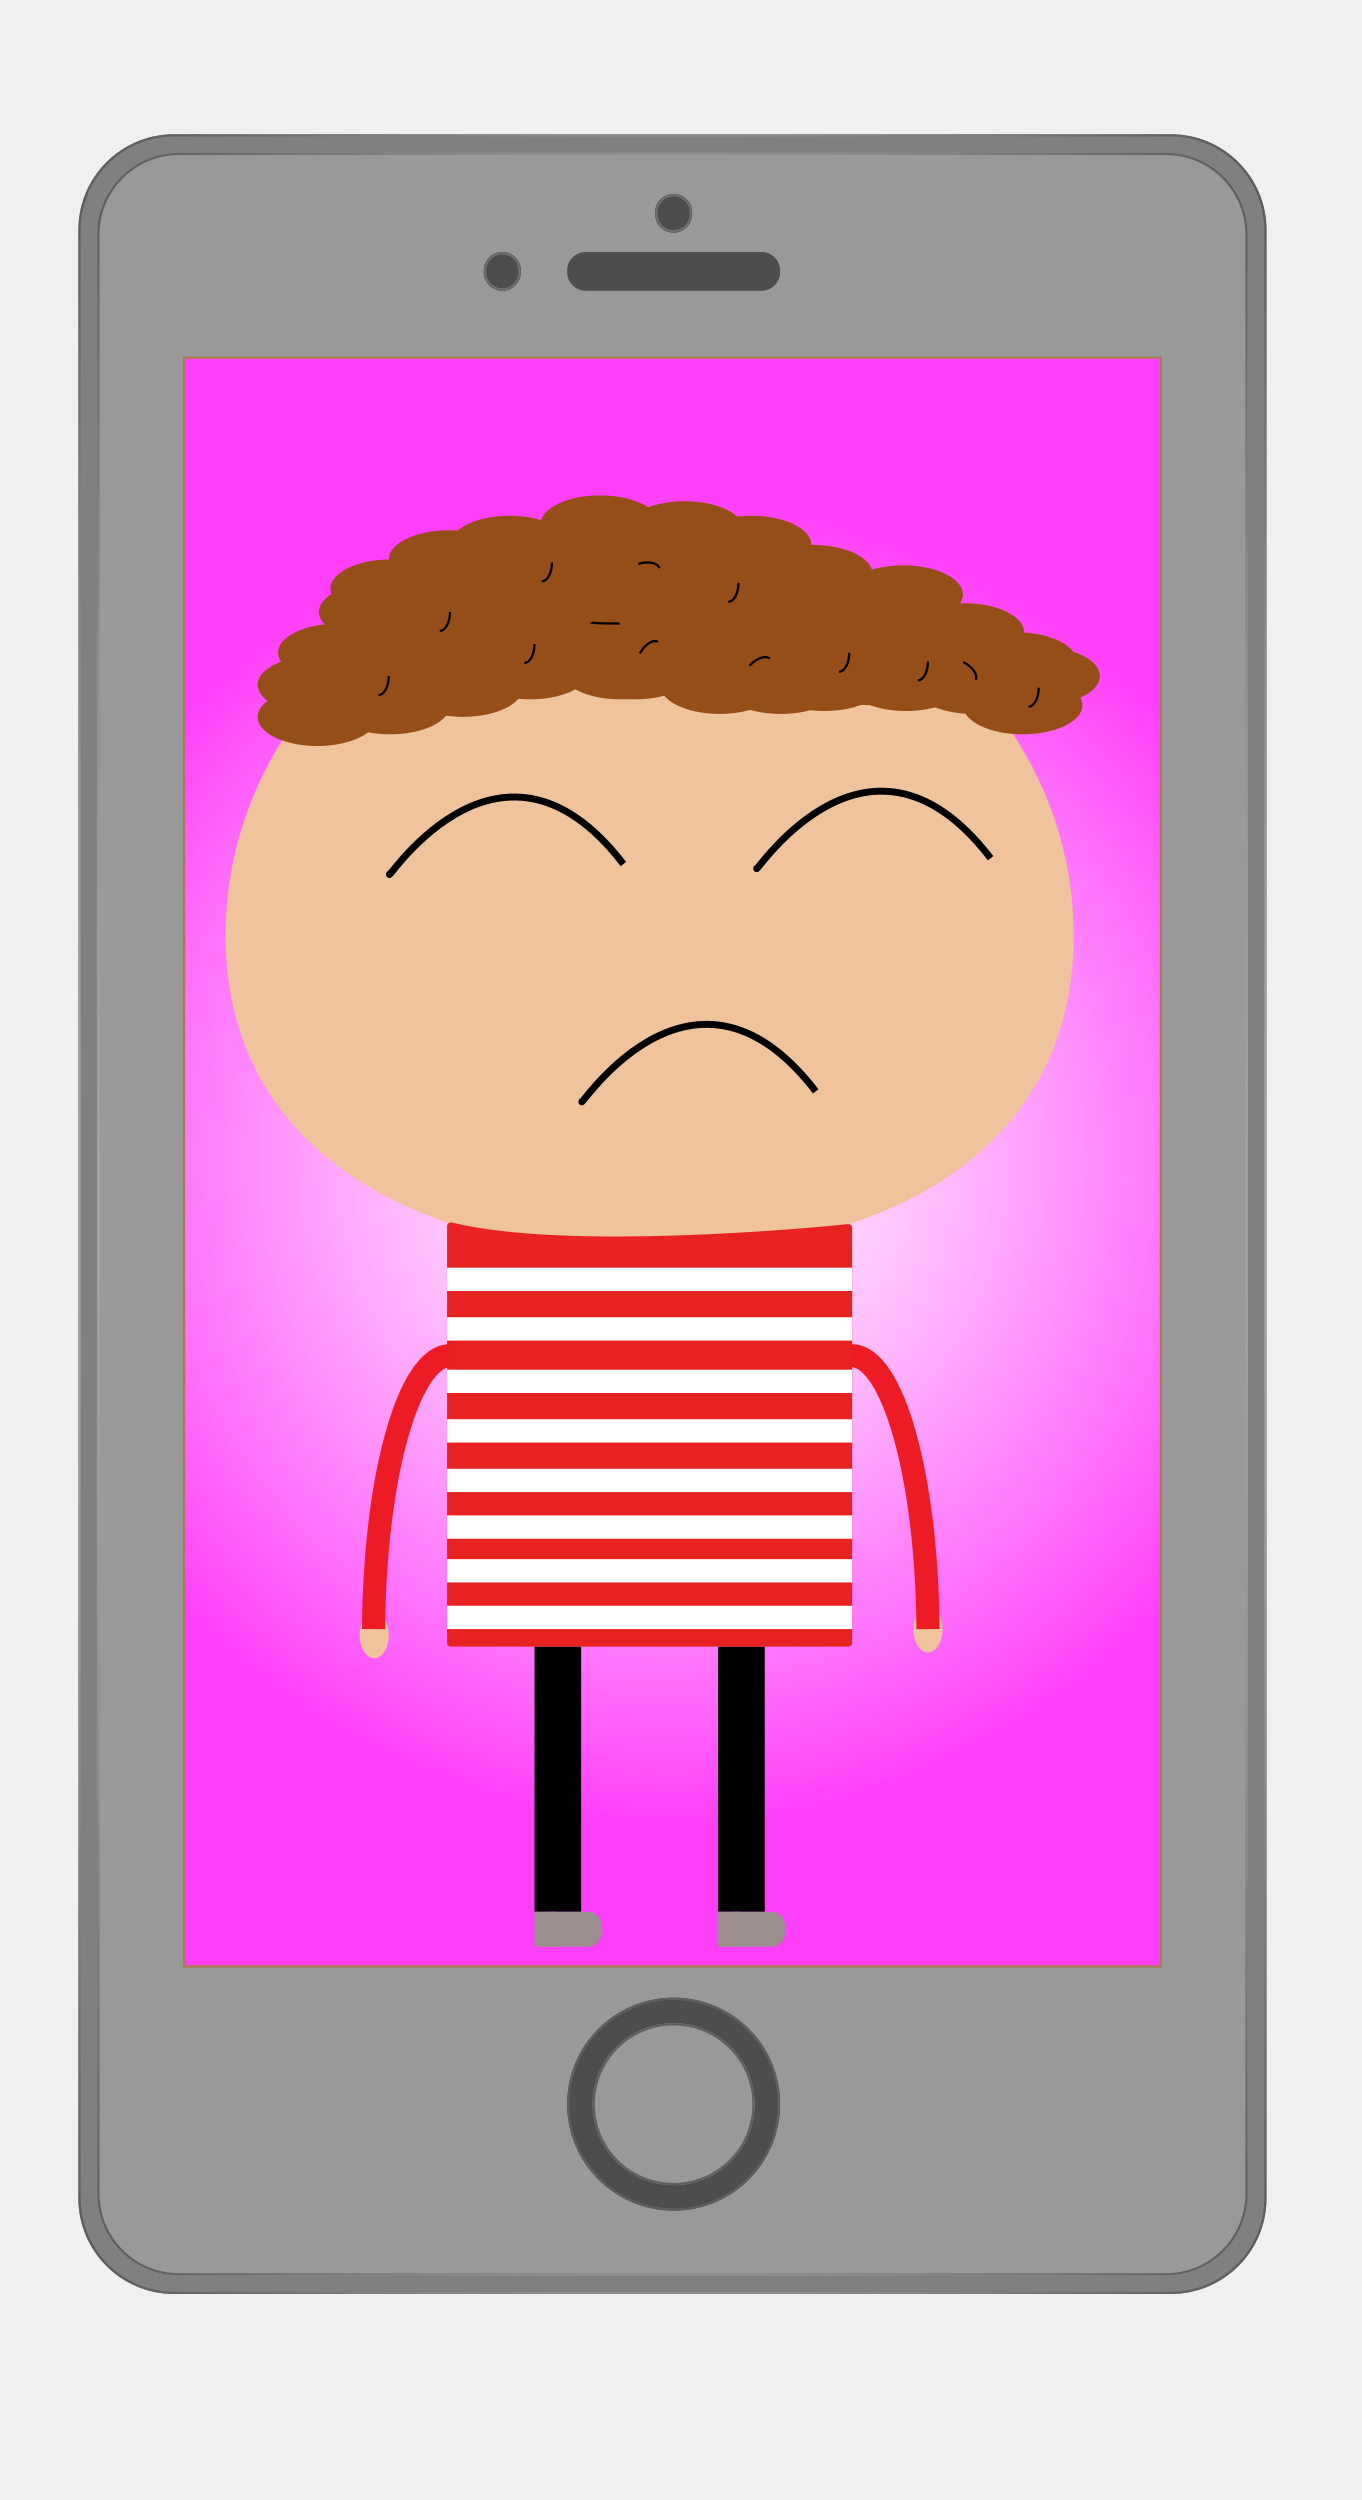
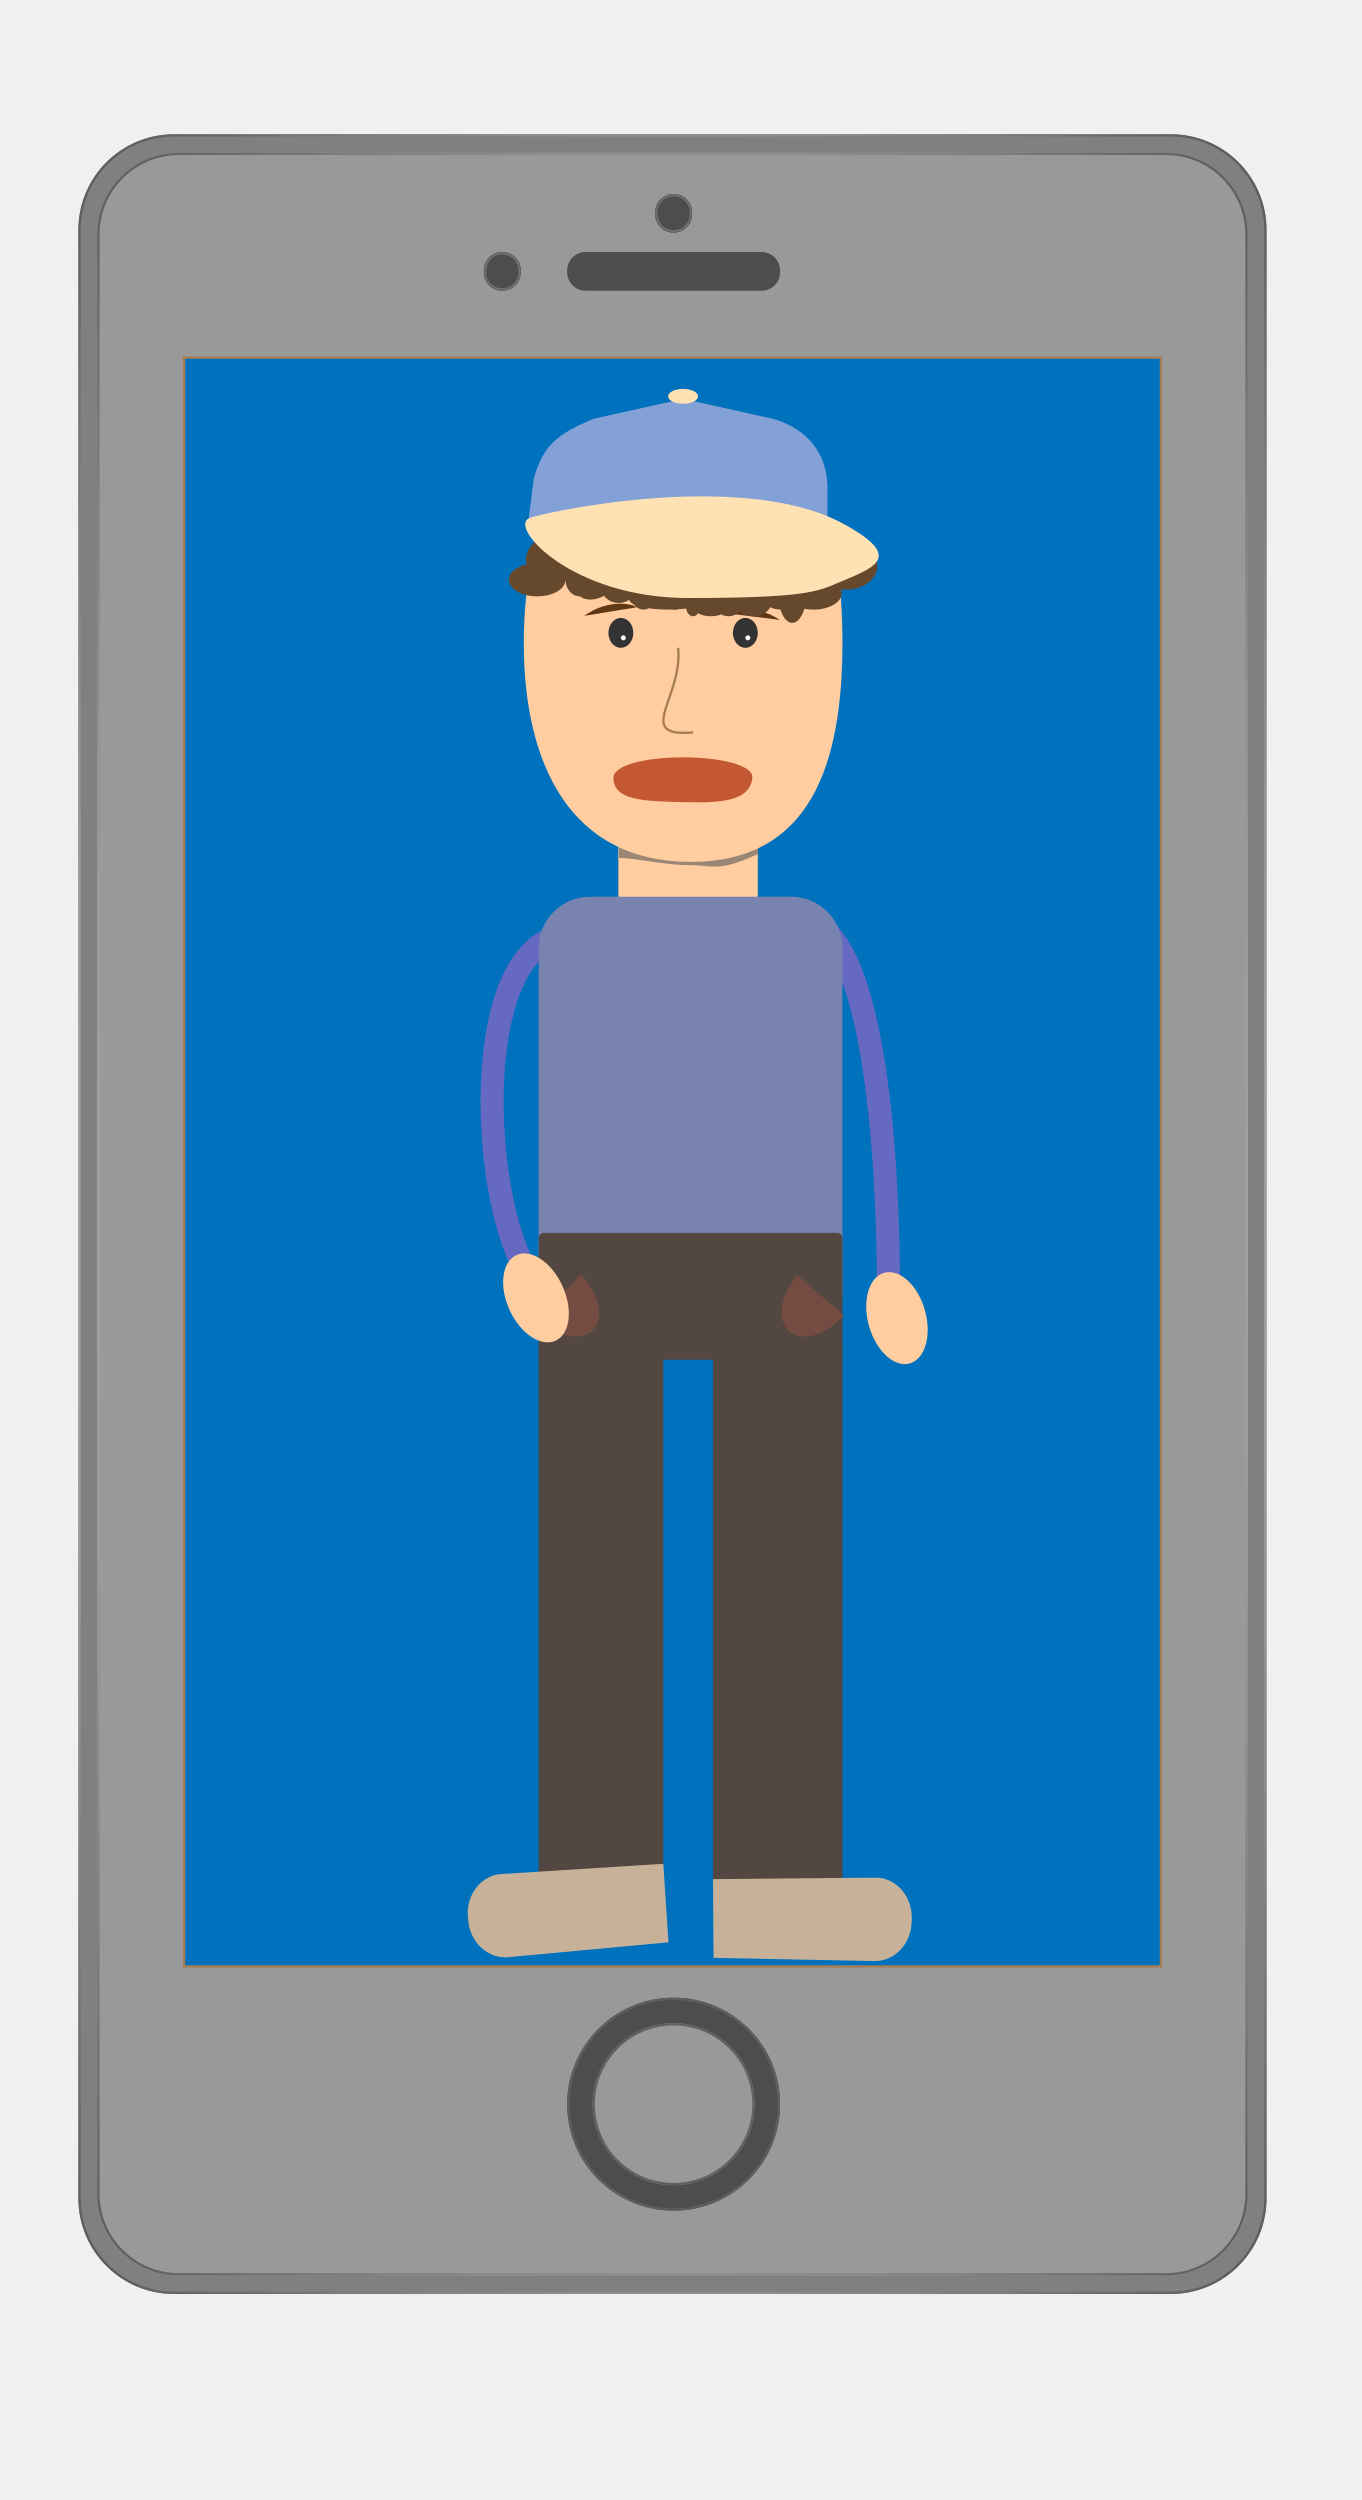
<svg xmlns="http://www.w3.org/2000/svg" xmlns:xlink="http://www.w3.org/1999/xlink" width="588" height="1080" viewBox="0 0 588 1080">
  <defs>
-     <style>.cls-1{fill:gray;}.cls-2{fill:url(#radial-gradient);}.cls-3{fill:#999;}.cls-4{fill:url(#radial-gradient-2);}.cls-5{fill:#4d4d4d;}.cls-6{fill:url(#radial-gradient-3);}.cls-7{fill:url(#radial-gradient-4);}.cls-8{fill:url(#radial-gradient-5);}.cls-9{fill:url(#radial-gradient-6);}.cls-10,.cls-16,.cls-17,.cls-19{fill:none;}.cls-11{stroke:#a67c52;fill:url(#radial-gradient-7);}.cls-11,.cls-16,.cls-17,.cls-19{stroke-miterlimit:10;}.cls-12{fill:#efc39c;}.cls-13{fill:#9b8f8f;}.cls-14{fill:#e82121;}.cls-15{fill:#fff;}.cls-16{stroke:#ed1c24;stroke-width:10px;}.cls-17,.cls-19{stroke:#000;}.cls-17{stroke-width:3px;}.cls-18{fill:#964e18;}</style>
+     <style>.cls-1{fill:gray;}.cls-2{fill:url(#radial-gradient);}.cls-3{fill:#999;}.cls-4{fill:url(#radial-gradient-2);}.cls-5{fill:#4d4d4d;}.cls-6{fill:url(#radial-gradient-3);}.cls-7{fill:url(#radial-gradient-4);}.cls-8{fill:url(#radial-gradient-5);}.cls-9{fill:url(#radial-gradient-6);}.cls-10{font-size:27.74px;font-family:MyriadPro-Regular, Myriad Pro;}.cls-10,.cls-16,.cls-23{fill:none;}.cls-11{letter-spacing:-0.014em;}.cls-12{fill:#0071bc;}.cls-12,.cls-16{stroke:#a67c52;}.cls-12,.cls-16,.cls-23{stroke-miterlimit:10;}.cls-13{fill:#ffcd9f;}.cls-14{fill:#998675;}.cls-15{fill:#c45833;}.cls-17{fill:#333;}.cls-18{fill:#fff;}.cls-19{fill:#603813;}.cls-20{fill:#66482d;}.cls-21{fill:#83a1d6;}.cls-22{fill:#ffe2b4;}.cls-23{stroke:#6569c2;stroke-width:10px;}.cls-24{fill:#7883b0;}.cls-25{fill:#534741;}.cls-26{fill:#754c42;}.cls-27{fill:#c7b299;}</style>
    <radialGradient id="radial-gradient" cx="290.5" cy="524.5" r="376.485" gradientTransform="translate(0 -314.1382) scale(1 1.5989)" gradientUnits="userSpaceOnUse">
      <stop offset="0" stop-color="#fff" />
      <stop offset="0.247" stop-color="#f8f8f8" />
      <stop offset="0.425" stop-color="#d8d8d8" />
      <stop offset="0.813" stop-color="#858585" />
      <stop offset="0.999" stop-color="#5c5c5c" />
    </radialGradient>
    <radialGradient id="radial-gradient-2" r="368.764" gradientTransform="translate(0 -326.7223) scale(1 1.6229)" xlink:href="#radial-gradient" />
    <radialGradient id="radial-gradient-3" cx="291" cy="909" r="46" gradientTransform="matrix(1, 0, 0, 1, 0, 0)" xlink:href="#radial-gradient" />
    <radialGradient id="radial-gradient-4" cx="217" cy="117.235" r="8.184" gradientTransform="translate(0 -5.3471) scale(1 1.0456)" xlink:href="#radial-gradient" />
    <radialGradient id="radial-gradient-5" cx="291" cy="92.14" r="8.184" gradientTransform="translate(0 -4.2025) scale(1 1.0456)" xlink:href="#radial-gradient" />
    <radialGradient id="radial-gradient-6" cx="291" cy="909" r="35" gradientTransform="matrix(1, 0, 0, 1, 0, 0)" xlink:href="#radial-gradient" />
-     <radialGradient id="radial-gradient-7" cx="290.5" cy="502" r="287.469" gradientUnits="userSpaceOnUse">
-       <stop offset="0" stop-color="#fff" />
-       <stop offset="0.138" stop-color="#ffebfe" />
-       <stop offset="0.418" stop-color="#ffb9fd" />
-       <stop offset="0.814" stop-color="#ff68fb" />
-       <stop offset="1" stop-color="#ff3ffa" />
-     </radialGradient>
  </defs>
  <g id="iphonebund">
    <rect class="cls-1" x="33.87" y="58" width="513.26" height="933" rx="41.256" />
    <path class="cls-2" d="M505.874,59A40.302,40.302,0,0,1,546.13,99.256V949.744A40.302,40.302,0,0,1,505.874,990H75.126A40.302,40.302,0,0,1,34.87,949.744V99.256A40.302,40.302,0,0,1,75.126,59H505.874m0-1H75.126A41.377,41.377,0,0,0,33.87,99.256V949.744A41.377,41.377,0,0,0,75.126,991H505.874A41.377,41.377,0,0,0,547.13,949.744V99.256A41.377,41.377,0,0,0,505.874,58Z" />
    <rect class="cls-3" x="42" y="66" width="497" height="917" rx="35.225" />
    <path class="cls-4" d="M503.775,67A34.264,34.264,0,0,1,538,101.225V947.775A34.264,34.264,0,0,1,503.775,982H77.225A34.264,34.264,0,0,1,43,947.775V101.225A34.264,34.264,0,0,1,77.225,67H503.775m0-1H77.225A35.329,35.329,0,0,0,42,101.225V947.775A35.329,35.329,0,0,0,77.225,983H503.775A35.329,35.329,0,0,0,539,947.775V101.225A35.329,35.329,0,0,0,503.775,66Z" />
    <circle class="cls-5" cx="291" cy="909" r="46" />
    <path class="cls-6" d="M291,864a45,45,0,1,1-45,45,45.051,45.051,0,0,1,45-45m0-1a46,46,0,1,0,46,46,46,46,0,0,0-46-46Z" />
    <rect class="cls-5" x="245" y="108.87" width="92" height="16.73" rx="8" />
    <rect class="cls-5" x="209" y="108.87" width="16" height="16.73" rx="8" />
    <path class="cls-7" d="M217,109.87a7.008,7.008,0,0,1,7,7v.73a7,7,0,1,1-14,0v-.73a7.008,7.008,0,0,1,7-7m0-1a8.024,8.024,0,0,0-8,8v.73a8,8,0,1,0,16,0v-.73a8.024,8.024,0,0,0-8-8Z" />
    <rect class="cls-5" x="283" y="83.775" width="16" height="16.73" rx="8" />
    <path class="cls-8" d="M291,84.775a7.008,7.008,0,0,1,7,7v.73a7,7,0,0,1-14,0v-.73a7.008,7.008,0,0,1,7-7m0-1a8.024,8.024,0,0,0-8,8v.73a8,8,0,0,0,16,0v-.73a8.024,8.024,0,0,0-8-8Z" />
    <circle class="cls-3" cx="291" cy="909" r="35" />
    <path class="cls-9" d="M291,875a34,34,0,1,1-34,34,34.038,34.038,0,0,1,34-34m0-1a35,35,0,1,0,35,35,35,35,0,0,0-35-35Z" />
-     <path class="cls-10" d="M429.041,172.663h2.413v16.672h7.989v2.025H429.041Z" />
-     <path class="cls-10" d="M453.813,184.536c0,4.966-3.44,7.129-6.686,7.129-3.635,0-6.436-2.663-6.436-6.907,0-4.494,2.941-7.129,6.658-7.129C451.205,177.629,453.813,180.431,453.813,184.536Zm-10.652.139c0,2.94,1.691,5.16,4.077,5.16,2.33,0,4.078-2.191,4.078-5.215,0-2.275-1.138-5.16-4.022-5.16S443.161,182.123,443.161,184.675Z" />
+     <text class="cls-10" transform="translate(426.9326 191.3604)">
+       <tspan class="cls-11">L</tspan>
+       <tspan x="12.705" y="0">o</tspan>
+     </text>
  </g>
  <g id="snap_personer" data-name="snap personer">
-     <rect class="cls-11" x="79.5" y="154.5" width="422" height="695" />
-     <path class="cls-12" d="M161.657,696.211c3.477,0,6.295,4.51,6.295,10.072s-2.818,10.072-6.295,10.072-6.295-4.51-6.295-10.072,2.818-10.072,6.295-10.072" />
-     <path class="cls-12" d="M400.873,693.693c3.477,0,6.295,4.51,6.295,10.072s-2.818,10.072-6.295,10.072-6.295-4.51-6.295-10.072,2.818-10.072,6.295-10.072" />
-     <path class="cls-12" d="M463.825,404.115c0,93.176-81.387,137.235-182.56,137.235S97.446,497.291,97.446,404.115s82.017-168.711,183.19-168.711S463.825,310.938,463.825,404.115Z" />
-     <rect x="230.904" y="711.319" width="20.145" height="114.572" />
-     <rect x="310.223" y="711.319" width="20.145" height="114.572" />
-     <rect class="cls-13" x="232.163" y="825.892" width="27.699" height="15.108" rx="6" />
-     <rect class="cls-13" x="230.904" y="825.892" width="8.813" height="15.108" />
-     <rect class="cls-13" x="311.482" y="825.892" width="27.699" height="15.108" rx="6" />
-     <rect class="cls-13" x="310.223" y="825.892" width="8.813" height="15.108" />
-     <path class="cls-14" d="M366.413,711.319H194.858a1.611,1.611,0,0,1-1.726-1.464V529.56a1.697,1.697,0,0,1,2.223-1.402c50.084,12.245,155.347,2.265,170.858.699a1.643,1.643,0,0,1,1.926,1.454V709.855A1.611,1.611,0,0,1,366.413,711.319Z" />
-     <rect class="cls-15" x="193.132" y="547.645" width="175.006" height="10.072" />
-     <rect class="cls-15" x="193.132" y="569.048" width="175.006" height="10.072" />
-     <rect class="cls-15" x="193.132" y="613.115" width="175.006" height="10.072" />
-     <rect class="cls-15" x="193.132" y="634.518" width="175.006" height="10.072" />
-     <rect class="cls-15" x="193.132" y="654.663" width="175.006" height="10.072" />
-     <rect class="cls-15" x="193.132" y="673.548" width="175.006" height="10.072" />
-     <rect class="cls-15" x="193.132" y="693.693" width="175.006" height="10.072" />
-     <rect class="cls-15" x="193.132" y="591.711" width="175.006" height="10.072" />
-     <path class="cls-16" d="M400.873,703.765c-.392-65.378-15.155-118.195-33.006-118.088" />
-     <path class="cls-16" d="M161.386,703.765c.392-65.378,15.155-118.195,33.006-118.088" />
-     <path class="cls-17" d="M168.581,377.045c-4.864,9.496,45.789-75.356,100.723-3.777" />
-     <path class="cls-17" d="M251.678,475.25c-4.864,9.496,45.789-75.356,100.723-3.777" />
-     <path class="cls-17" d="M327.22,374.527c-4.864,9.496,45.789-75.356,100.723-3.777" />
-     <ellipse class="cls-18" cx="172.358" cy="285.765" rx="25.81" ry="12.59" />
-     <ellipse class="cls-18" cx="189.985" cy="260.584" rx="25.81" ry="12.59" />
-     <ellipse class="cls-18" cx="184.949" cy="273.175" rx="25.81" ry="12.59" />
-     <ellipse class="cls-18" cx="163.545" cy="264.361" rx="25.81" ry="12.59" />
-     <ellipse class="cls-18" cx="145.919" cy="281.988" rx="25.81" ry="12.59" />
-     <ellipse class="cls-18" cx="137.105" cy="295.837" rx="25.81" ry="12.59" />
-     <ellipse class="cls-18" cx="137.105" cy="309.687" rx="25.81" ry="12.59" />
-     <ellipse class="cls-18" cx="168.581" cy="304.651" rx="25.81" ry="12.59" />
-     <ellipse class="cls-18" cx="200.057" cy="297.096" rx="25.81" ry="12.59" />
-     <ellipse class="cls-18" cx="168.581" cy="254.289" rx="25.81" ry="12.59" />
-     <ellipse class="cls-18" cx="198.798" cy="281.988" rx="25.81" ry="12.59" />
-     <ellipse class="cls-18" cx="216.425" cy="266.88" rx="25.81" ry="12.59" />
-     <path class="cls-19" d="M448.717,297.096c0,4.523-1.971,8.184-4.407,8.184" />
-     <ellipse class="cls-18" cx="225.238" cy="247.994" rx="25.81" ry="12.59" />
-     <ellipse class="cls-18" cx="250.419" cy="239.181" rx="25.81" ry="12.59" />
-     <ellipse class="cls-18" cx="259.232" cy="226.59" rx="25.81" ry="12.59" />
-     <ellipse class="cls-18" cx="295.744" cy="229.108" rx="25.81" ry="12.59" />
-     <ellipse class="cls-18" cx="286.931" cy="247.994" rx="25.81" ry="12.59" />
-     <ellipse class="cls-18" cx="220.202" cy="235.404" rx="25.81" ry="12.59" />
-     <ellipse class="cls-18" cx="193.762" cy="241.699" rx="25.81" ry="12.59" />
-     <ellipse class="cls-18" cx="255.455" cy="260.584" rx="25.81" ry="12.59" />
-     <ellipse class="cls-18" cx="245.382" cy="276.952" rx="25.81" ry="12.59" />
-     <ellipse class="cls-18" cx="229.015" cy="289.542" rx="25.81" ry="12.59" />
-     <ellipse class="cls-18" cx="310.852" cy="295.837" rx="25.81" ry="12.59" />
-     <ellipse class="cls-18" cx="285.672" cy="273.175" rx="25.81" ry="12.59" />
-     <ellipse class="cls-18" cx="324.702" cy="235.404" rx="25.81" ry="12.59" />
-     <ellipse class="cls-18" cx="351.142" cy="247.994" rx="25.81" ry="12.59" />
-     <ellipse class="cls-18" cx="317.148" cy="256.807" rx="25.81" ry="12.59" />
-     <ellipse class="cls-18" cx="353.66" cy="260.584" rx="25.81" ry="12.59" />
-     <ellipse class="cls-18" cx="317.148" cy="276.952" rx="25.81" ry="12.59" />
-     <ellipse class="cls-18" cx="295.744" cy="251.771" rx="25.81" ry="12.59" />
-     <ellipse class="cls-18" cx="354.919" cy="273.175" rx="25.81" ry="12.59" />
-     <ellipse class="cls-18" cx="390.172" cy="256.807" rx="25.81" ry="12.59" />
-     <ellipse class="cls-18" cx="449.346" cy="292.06" rx="25.81" ry="12.59" />
-     <ellipse class="cls-18" cx="390.172" cy="273.175" rx="25.81" ry="12.59" />
-     <ellipse class="cls-18" cx="416.611" cy="273.175" rx="25.81" ry="12.59" />
-     <ellipse class="cls-18" cx="356.178" cy="273.175" rx="25.81" ry="12.59" />
-     <ellipse class="cls-18" cx="268.045" cy="289.542" rx="25.81" ry="12.59" />
-     <ellipse class="cls-18" cx="391.431" cy="294.578" rx="25.81" ry="12.59" />
-     <ellipse class="cls-18" cx="376.322" cy="292.06" rx="25.81" ry="12.59" />
-     <ellipse class="cls-18" cx="356.178" cy="294.578" rx="25.81" ry="12.59" />
-     <ellipse class="cls-18" cx="337.292" cy="295.837" rx="25.81" ry="12.59" />
-     <ellipse class="cls-18" cx="317.148" cy="292.06" rx="25.81" ry="12.59" />
-     <ellipse class="cls-18" cx="274.34" cy="289.542" rx="25.81" ry="12.59" />
-     <ellipse class="cls-18" cx="435.497" cy="289.542" rx="25.81" ry="12.59" />
-     <ellipse class="cls-18" cx="439.274" cy="285.765" rx="25.81" ry="12.59" />
-     <ellipse class="cls-18" cx="441.792" cy="304.651" rx="25.81" ry="12.59" />
-     <ellipse class="cls-18" cx="302.039" cy="279.47" rx="25.81" ry="12.59" />
-     <ellipse class="cls-18" cx="420.389" cy="295.837" rx="25.81" ry="12.59" />
-     <ellipse class="cls-18" cx="416.611" cy="292.06" rx="25.81" ry="12.59" />
-     <path class="cls-19" d="M448.717,297.096c0,4.523-1.971,8.184-4.407,8.184" />
-     <path class="cls-19" d="M416.16,286.042c4.035,2.044,6.41,5.457,5.309,7.629" />
-     <path class="cls-19" d="M400.873,285.765c0,4.523-1.971,8.184-4.407,8.184" />
-     <path class="cls-19" d="M366.88,281.988c0,4.523-1.971,8.184-4.407,8.184" />
-     <path class="cls-19" d="M323.772,287.597c3.064-3.327,6.994-4.685,8.785-3.035" />
-     <path class="cls-19" d="M319.036,251.771c0,4.523-1.971,8.184-4.407,8.184" />
-     <path class="cls-19" d="M276.418,282.309c2.18-3.964,5.67-6.221,7.804-5.048" />
-     <path class="cls-19" d="M255.327,268.884c0,.266,5.502.482,12.301.482" />
-     <path class="cls-19" d="M194.392,264.361c0,4.524-1.971,8.184-4.407,8.184" />
-     <path class="cls-19" d="M167.952,292.06c0,4.524-1.971,8.184-4.407,8.184" />
-     <path class="cls-19" d="M230.904,278.211c0,4.524-1.971,8.184-4.407,8.184" />
-     <path class="cls-19" d="M238.458,242.958c0,4.524-1.971,8.184-4.407,8.184" />
-     <path class="cls-19" d="M275.766,243.608c4.329-1.311,8.404-.485,9.11,1.846" />
+     <rect class="cls-12" x="79.5" y="154.5" width="422" height="695" />
+   </g>
+   <g id="glans">
+     <path class="cls-13" d="M327.368,393.849H267.141q0-13.711,0-27.422,0-3.497,0-6.994h60.226v34.415Z" />
+     <path class="cls-14" d="M267.443,370.597c10.343.488,20.525,3.287,30.837,3.164,4.622-.055,9.114,1.067,13.742.408,5.343-.76,10.358-2.987,15.258-5.14.644-.283-.582-4.744,0-5-4.643,2.041-9.357,4.116-14.385,4.987-4.962.86-9.659-.314-14.615-.255-10.308.123-20.497-2.676-30.837-3.164.042.002-.117,4.995,0,5Z" />
+     <path class="cls-13" d="M363.934,277.675c0,52.863-13.929,94.665-65.604,94.665s-72.057-41.802-72.057-94.665,20.381-96.769,72.057-96.769S363.934,224.811,363.934,277.675Z" />
+     <path class="cls-15" d="M325,336c-1,10-13,11-29.896,10.528C278.479,346.065,265,346,265,336c0-5.346,13.473-8.83,30.104-8.83S325.532,330.681,325,336Z" />
+     <path class="cls-16" d="M299.406,316.415c-25.811,2.151-4.302-15.057-6.453-36.566" />
+     <ellipse class="cls-17" cx="268.217" cy="273.396" rx="5.377" ry="6.453" />
+     <circle class="cls-18" cx="269.292" cy="275.547" r="1.075" />
+     <ellipse class="cls-17" cx="321.99" cy="273.396" rx="5.377" ry="6.453" />
+     <circle class="cls-18" cx="323.066" cy="275.547" r="1.075" />
+     <path class="cls-19" d="M274.856,262.383c-.355-1.135-11.488-4.289-22.516,3.675" />
+     <path class="cls-19" d="M314.242,264.954c.314-1.147,11.324-4.705,22.635,2.852" />
+     <ellipse class="cls-20" cx="236.656" cy="238.981" rx="10.439" ry="7.358" transform="matrix(0.8053, -0.5929, 0.5929, 0.8053, -95.6063, 186.8289)" />
+     <ellipse class="cls-20" cx="258.083" cy="230.377" rx="13.774" ry="12.906" />
+     <ellipse class="cls-20" cx="232.064" cy="250.453" rx="12.244" ry="7.17" />
+     <ellipse class="cls-20" cx="248.9" cy="237.547" rx="13.774" ry="14.34" />
+     <ellipse class="cls-20" cx="270.326" cy="244.717" rx="10.511" ry="7.308" transform="translate(-86.5129 169.6939) rotate(-30.2803)" />
+     <ellipse class="cls-20" cx="279.509" cy="244.717" rx="7.652" ry="7.17" />
+     <ellipse class="cls-20" cx="277.979" cy="254.755" rx="6.122" ry="8.604" />
+     <ellipse class="cls-20" cx="285.631" cy="247.585" rx="10.664" ry="7.203" transform="translate(-51.7486 77.1198) rotate(-14.113)" />
+     <ellipse class="cls-20" cx="291.753" cy="256.189" rx="4.591" ry="7.17" />
+     <ellipse class="cls-20" cx="288.692" cy="259.057" rx="16.835" ry="4.302" />
+     <ellipse class="cls-20" cx="305.527" cy="250.453" rx="8.615" ry="10.7" transform="translate(20.8033 524.3248) rotate(-83.2298)" />
+     <ellipse class="cls-20" cx="299.406" cy="261.925" rx="3.061" ry="4.302" />
+     <ellipse class="cls-20" cx="307.058" cy="261.925" rx="7.652" ry="4.302" />
+     <ellipse class="cls-20" cx="317.771" cy="256.189" rx="6.122" ry="4.302" />
+     <ellipse class="cls-20" cx="314.71" cy="260.491" rx="6.122" ry="5.736" />
+     <ellipse class="cls-20" cx="325.424" cy="260.491" rx="7.652" ry="5.736" />
+     <ellipse class="cls-20" cx="322.363" cy="250.453" rx="7.652" ry="7.17" />
+     <ellipse class="cls-20" cx="258.083" cy="250.453" rx="10.439" ry="7.358" transform="translate(-98.2358 201.7652) rotate(-36.3597)" />
+     <ellipse class="cls-20" cx="267.265" cy="253.321" rx="7.652" ry="7.17" />
+     <ellipse class="cls-20" cx="328.485" cy="253.321" rx="10.713" ry="4.302" />
+     <ellipse class="cls-20" cx="337.668" cy="259.057" rx="7.652" ry="4.302" />
+     <ellipse class="cls-20" cx="342.259" cy="256.189" rx="6.122" ry="12.906" />
+     <ellipse class="cls-20" cx="351.442" cy="256.189" rx="12.244" ry="7.17" />
+     <ellipse class="cls-20" cx="357.564" cy="247.585" rx="6.122" ry="12.906" />
+     <ellipse class="cls-20" cx="348.381" cy="244.717" rx="12.244" ry="10.038" />
+     <ellipse class="cls-20" cx="365.216" cy="244.717" rx="13.774" ry="10.038" />
+     <ellipse class="cls-20" cx="250.43" cy="250.453" rx="6.122" ry="7.17" />
+     <path class="cls-21" d="M333.821,223.925H256.387c-14.196,0-27.962,14.196-27.962,0l2.151-17.208c4.302-15.057,10.755-19.358,25.811-25.811l38.717-8.604,38.717,8.604c15.057,4.302,23.66,15.057,23.66,30.113v12.906C357.481,238.121,348.017,223.925,333.821,223.925Z" />
+     <path class="cls-22" d="M361.783,251.887c-8.735,3.744-14.635,6.453-64.528,6.453s-77.33-30.165-68.83-34.415c4.302-2.151,91.58-21.503,135.51,2.151C391.896,241.132,376.84,245.434,361.783,251.887Z" />
+     <ellipse class="cls-22" cx="295.104" cy="171.226" rx="6.453" ry="3.226" />
+     <path class="cls-23" d="M257.462,405.68c-53.505-17.998-52.688,101.192-31.027,141.865" />
+     <path class="cls-23" d="M335.695,400.217c43.295-23.575,48.127,108.587,48.127,155.803" />
+     <rect class="cls-24" x="232.726" y="387.396" width="131.208" height="193.585" rx="22.16" />
+     <rect class="cls-25" x="232.726" y="532.585" width="131.208" height="54.849" rx="2.303" />
+     <path class="cls-26" d="M232.127,569.349c8.007,8.088,18.713,10.471,23.912,5.324s2.924-15.877-5.083-23.965" />
+     <path class="cls-26" d="M344.446,550.894c-7.44,8.612-8.984,19.47-3.448,24.254s16.056,1.68,23.497-6.932" />
+     <rect class="cls-25" x="232.726" y="583.133" width="53.774" height="232.302" />
+     <rect class="cls-25" x="308.009" y="583.133" width="55.925" height="232.302" />
+     <path class="cls-27" d="M288.776,839.083l-69.217,6.42c-8.581.836-16.356-6.219-17.277-15.677l-.146-1.498c-.921-9.458,5.346-17.88,13.928-18.715l70.482-4.458" />
+     <path class="cls-27" d="M308.243,845.792l69.5,1.389c8.619.212,15.862-7.387,16.096-16.887l.037-1.504c.233-9.5-6.628-17.445-15.247-17.657l-70.62.659" />
+     <ellipse class="cls-13" cx="231.546" cy="560.695" rx="12.545" ry="20.336" transform="translate(-211.9587 146.8157) rotate(-24.5402)" />
+     <ellipse class="cls-13" cx="387.483" cy="569.428" rx="12.545" ry="20.336" transform="translate(-140.204 126.7796) rotate(-15.7741)" />
  </g>
</svg>
